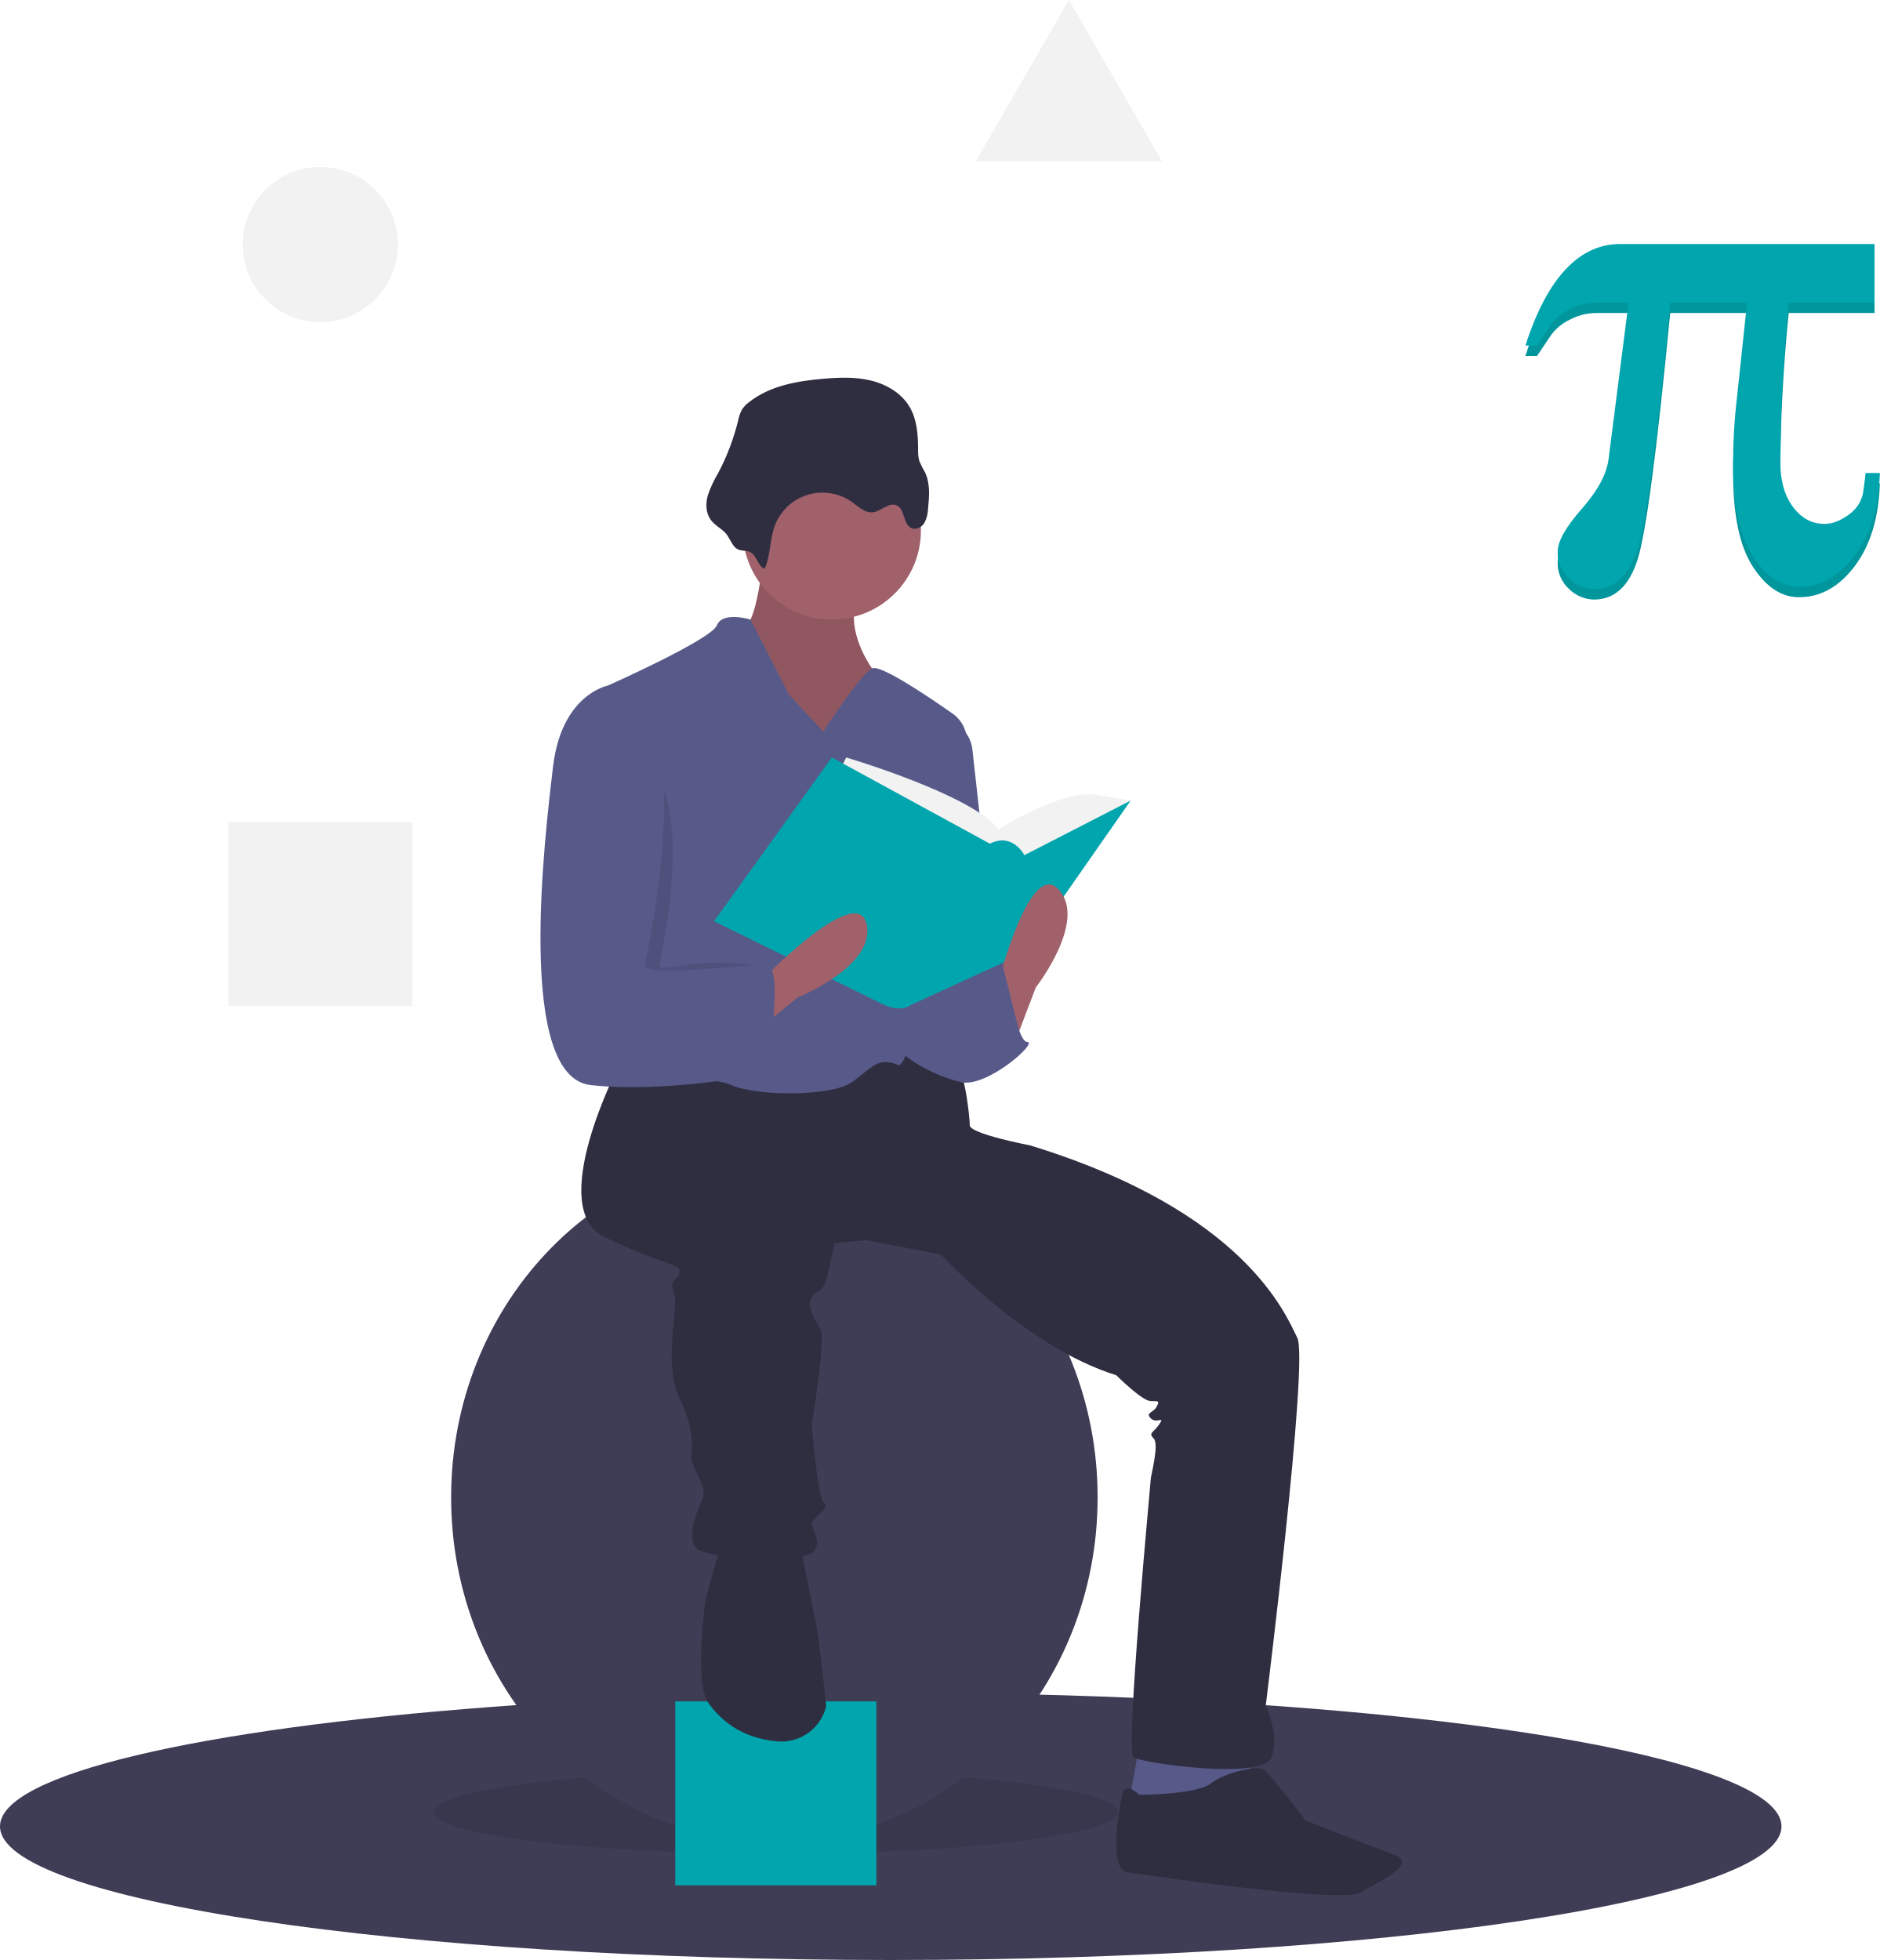
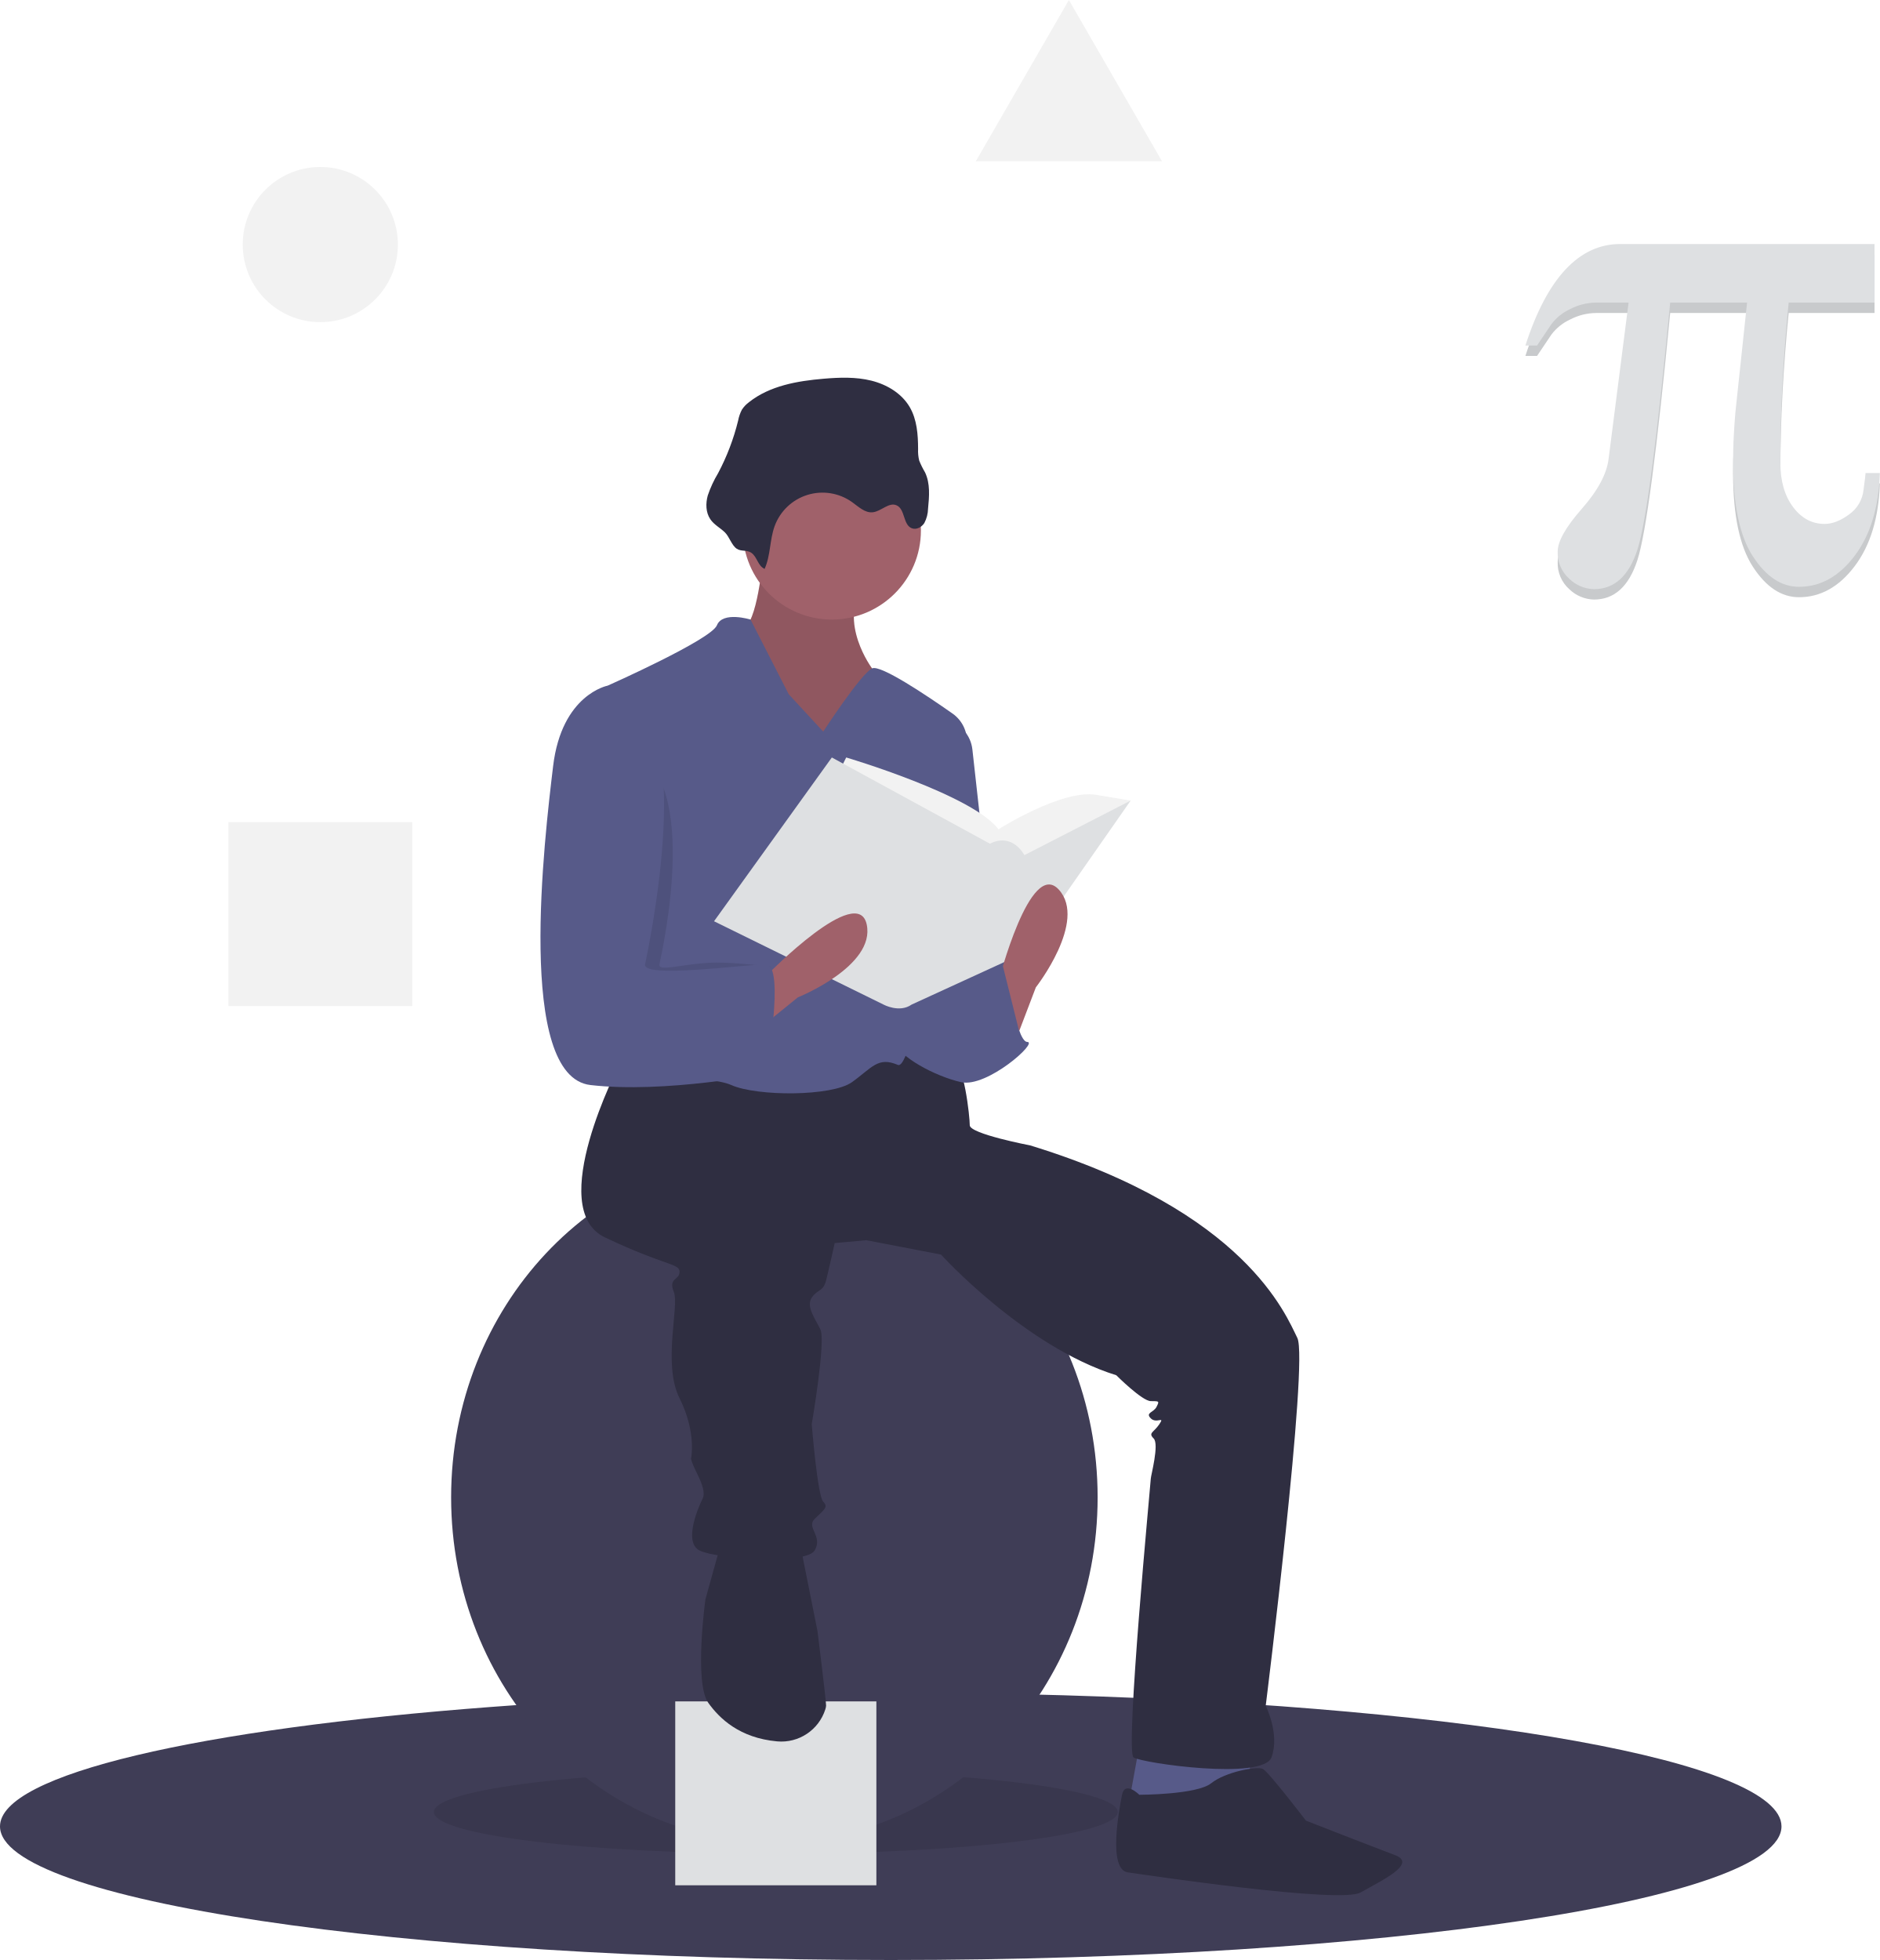
<svg xmlns="http://www.w3.org/2000/svg" data-name="Layer 1" width="654.237" height="682.114" viewBox="0 0 654.237 682.114">
  <path d="M892.882,744.557c0,25.68-138.79,46.5-310,46.5s-310-20.82-310-46.5c0-18.18,69.57-33.93,170.96-41.57,41.81-3.16,89.05-4.93,139.04-4.93,20.55,0,40.63.3,60.05.87C785.402,703.127,892.882,721.957,892.882,744.557Z" transform="translate(-272.8817 -108.9432)" fill="#3f3d56" />
  <ellipse cx="270" cy="630.614" rx="119" ry="14.5" opacity="0.1" />
  <ellipse cx="269.5" cy="521.114" rx="112.5" ry="120" fill="#3f3d56" />
-   <rect x="235" y="592.114" width="70" height="64" fill="#01a5ad" />
+   <rect x="235" y="592.114" width="70" height="64" fill="#dee0e2" />
  <polygon points="396.5 607.614 392.5 629.614 418.5 633.614 435.5 623.614 434.5 607.614 396.5 607.614" fill="#575a89" />
  <path d="M538.382,303.557s-2,23-7,24,11,41,11,41h24l19-5-9-22s-12-16-3-29S538.382,303.557,538.382,303.557Z" transform="translate(-272.8817 -108.9432)" fill="#a0616a" />
  <path d="M538.382,303.557s-2,23-7,24,11,41,11,41h24l19-5-9-22s-12-16-3-29S538.382,303.557,538.382,303.557Z" transform="translate(-272.8817 -108.9432)" opacity="0.1" />
  <path d="M488.382,479.557s-26,50-5,60,26,9,26,12-4,2-2,7-4,25,2,37,4,21,4,21,0,1,2,5,3,7,2,9-7,15-1,18,37,5,40,0-3-8,0-11,5-4,3-6-4-27-4-27,5-29,3-33-5-8-3-11,4-2,5-6,3-13,3-13l11-1,26,5s29,32,61,42c0,0,9,9,12,9s3,0,2,2-4,2-2,4,5-1,3,2-4,3-2,5-1,13-1,14-9,95-6,97,45,8,48,0-2-18-2-18,15-120,11-128-18-44-93-67c0,0-21-4-21-7s-2-22-6-23-27-2-27-2l-29,9-40-7Z" transform="translate(-272.8817 -108.9432)" fill="#2f2e41" />
  <path d="M523.382,647.557l-5,18s-4,29,1,36c3.927,5.498,10.94,12.231,23.944,13.412a16.071,16.071,0,0,0,16.779-11.118,5.007,5.007,0,0,0,.277-1.294c0-2-3-26-3-26l-5-25-1-7Z" transform="translate(-272.8817 -108.9432)" fill="#2f2e41" />
  <path d="M669.382,733.557s-5-5-6,0-5,26,2,27,74,11,81,7,20-10,12-13-31-12-31-12-13-17-15-18-13,1-18,5S669.382,733.557,669.382,733.557Z" transform="translate(-272.8817 -108.9432)" fill="#2f2e41" />
  <circle cx="289.5" cy="184.614" r="31" fill="#a0616a" />
  <path d="M559.382,363.557l-12-13-13.301-26s-9.699-3-11.699,2-38,21-38,21,9,84,5,92-11,40-5,43,34,0,43,4,35,4,42-1,9-9,16-6c5.959,2.554,19.891-84.761,23.902-110.781a11.844,11.844,0,0,0-4.908-11.51c-8.973-6.294-25.133-17.14-27.994-15.709C572.382,343.557,559.382,363.557,559.382,363.557Z" transform="translate(-272.8817 -108.9432)" fill="#575a89" />
  <path d="M602.382,359.557h0a11.86,11.86,0,0,1,8.911,10.196l8.089,72.804s-20,43-30,14S602.382,359.557,602.382,359.557Z" transform="translate(-272.8817 -108.9432)" fill="#575a89" />
  <path d="M600.382,449.557l22-6s4,28,8,28-14,16-23,14-22-9-23-14,9-26,9-26Z" transform="translate(-272.8817 -108.9432)" fill="#575a89" />
  <path d="M538.98,306.93c2.108-4.648,1.742-10.07,3.485-14.867a17.727,17.727,0,0,1,26.953-8.381c2.242,1.598,4.489,3.844,7.226,3.539,2.947-.329,5.575-3.616,8.284-2.411,3.003,1.335,2.192,6.717,5.234,7.96,1.601.654,3.494-.353,4.417-1.816a11.225,11.225,0,0,0,1.286-4.976c.42-4.265.799-8.779-1.051-12.645a30.289,30.289,0,0,1-2.028-4.09,13.994,13.994,0,0,1-.386-4.034c-.017-5.013-.383-10.242-2.906-14.574-2.8-4.807-7.974-7.881-13.373-9.222s-11.055-1.136-16.598-.666c-9.163.776-18.719,2.439-25.939,8.135a10.147,10.147,0,0,0-2.493,2.62,13.525,13.525,0,0,0-1.328,3.841,79.45,79.45,0,0,1-6.968,18.277,39.656,39.656,0,0,0-3.595,7.765c-.766,2.754-.714,5.893.889,8.261,1.305,1.927,3.391,2.955,5.029,4.53,1.624,1.561,2.384,4.564,4.183,5.747,1.57,1.032,3.451.304,5.053,1.398C536.41,302.725,536.558,305.804,538.98,306.93Z" transform="translate(-272.8817 -108.9432)" fill="#2f2e41" />
  <path d="M564.382,378.557l3-6s44,13,53,25c0,0,22-14,34-12l12,2-37,33-47-4Z" transform="translate(-272.8817 -108.9432)" fill="#f2f2f2" />
-   <path d="M562.382,372.557l-41,57,59,29s5.516,3,9.758,0l39.242-18,37-53-37,19s-4-8-12-4Z" transform="translate(-272.8817 -108.9432)" fill="#01a5ad" />
+   <path d="M562.382,372.557l-41,57,59,29s5.516,3,9.758,0l39.242-18,37-53-37,19s-4-8-12-4Z" transform="translate(-272.8817 -108.9432)" fill="#dee0e2" />
  <path d="M625.382,473.557l8-21s18-23,8-34-21,32-21,32Z" transform="translate(-272.8817 -108.9432)" fill="#a0616a" />
  <path d="M533.079,470.206l17.456-14.152s27.11-10.865,23.979-25.397-34.221,17.145-34.221,17.145Z" transform="translate(-272.8817 -108.9432)" fill="#a0616a" />
  <path d="M489.882,369.057h-1s-15.5-18.5-18.5,6.5-13,108,13,111,44.5-12.5,44.5-12.5,19-29,12-29c-3.387,0-12.598-1.521-21-1-8.963.556-17.016,3.081-16.5.5C503.382,439.557,517.882,376.057,489.882,369.057Z" transform="translate(-272.8817 -108.9432)" opacity="0.1" />
  <path d="M488.382,349.557l-4-2s-16,3-19,28-13,108,13,111,61-4,61-4,7-38,0-38-43,5-42,0S516.382,356.557,488.382,349.557Z" transform="translate(-272.8817 -108.9432)" fill="#575a89" />
  <polygon points="338 353.114 349.027 336.213 356 364.114 338 372.114 338 353.114" fill="#575a89" />
  <circle cx="111.473" cy="85.114" r="27" fill="#f2f2f2" />
  <rect x="79.473" y="286.114" width="64" height="64" fill="#f2f2f2" />
  <polygon points="372 0 388.199 28.057 404.397 56.114 372 56.114 339.603 56.114 355.801 28.057 372 0" fill="#f2f2f2" />
-   <path d="M927.118,277.172q-.581,17.955-8.745,28.784-8.166,10.829-19.401,10.83-9.152,0-16.042-10.599-6.893-10.598-6.892-32.606,0-4.865.232-9.266.231-4.401.579-8.34l4.054-38.108H854.145Q847.196,290.145,842.736,303.871q-4.46,13.726-15.116,13.726a12.78,12.78,0,0,1-8.572-3.591,12.064,12.064,0,0,1-4.054-9.498q0-5.326,8.398-14.884,8.397-9.556,9.324-17.432l6.95-54.324H828.431a19.911,19.911,0,0,0-9.093,2.259,17.156,17.156,0,0,0-6.545,5.27l-4.981,7.413H803.759q5.674-17.605,13.958-26.467,8.28-8.861,19.054-8.861H925.265v20.386H895.381q-1.39,13.9-2.143,27.799-.755,13.9-.753,27.915,0,9.499,4.402,15.405,4.401,5.907,11.004,5.907,4.053,0,8.513-3.301a11.97,11.97,0,0,0,5.039-8.629q.348-2.547.521-3.996.174-1.447.174-1.795Z" transform="translate(-272.8817 -108.9432)" fill="#01a5ad" />
+   <path d="M927.118,277.172q-.581,17.955-8.745,28.784-8.166,10.829-19.401,10.83-9.152,0-16.042-10.599-6.893-10.598-6.892-32.606,0-4.865.232-9.266.231-4.401.579-8.34l4.054-38.108H854.145Q847.196,290.145,842.736,303.871q-4.46,13.726-15.116,13.726a12.78,12.78,0,0,1-8.572-3.591,12.064,12.064,0,0,1-4.054-9.498q0-5.326,8.398-14.884,8.397-9.556,9.324-17.432l6.95-54.324H828.431a19.911,19.911,0,0,0-9.093,2.259,17.156,17.156,0,0,0-6.545,5.27l-4.981,7.413H803.759q5.674-17.605,13.958-26.467,8.28-8.861,19.054-8.861H925.265v20.386H895.381q-1.39,13.9-2.143,27.799-.755,13.9-.753,27.915,0,9.499,4.402,15.405,4.401,5.907,11.004,5.907,4.053,0,8.513-3.301a11.97,11.97,0,0,0,5.039-8.629q.348-2.547.521-3.996.174-1.447.174-1.795Z" transform="translate(-272.8817 -108.9432)" fill="#dee0e2" />
  <path d="M927.118,277.172q-.581,17.955-8.745,28.784-8.166,10.829-19.401,10.83-9.152,0-16.042-10.599-6.893-10.598-6.892-32.606,0-4.865.232-9.266.231-4.401.579-8.34l4.054-38.108H854.145Q847.196,290.145,842.736,303.871q-4.46,13.726-15.116,13.726a12.78,12.78,0,0,1-8.572-3.591,12.064,12.064,0,0,1-4.054-9.498q0-5.326,8.398-14.884,8.397-9.556,9.324-17.432l6.95-54.324H828.431a19.911,19.911,0,0,0-9.093,2.259,17.156,17.156,0,0,0-6.545,5.27l-4.981,7.413H803.759q5.674-17.605,13.958-26.467,8.28-8.861,19.054-8.861H925.265v20.386H895.381q-1.39,13.9-2.143,27.799-.755,13.9-.753,27.915,0,9.499,4.402,15.405,4.401,5.907,11.004,5.907,4.053,0,8.513-3.301a11.97,11.97,0,0,0,5.039-8.629q.348-2.547.521-3.996.174-1.447.174-1.795Z" transform="translate(-272.8817 -108.9432)" opacity="0.1" />
-   <path d="M927.118,273.553q-.581,17.955-8.745,28.784-8.166,10.829-19.401,10.83-9.152,0-16.042-10.599-6.893-10.598-6.892-32.606,0-4.865.232-9.266.231-4.401.579-8.34l4.054-38.108H854.145Q847.196,286.526,842.736,300.252q-4.46,13.726-15.116,13.726a12.78,12.78,0,0,1-8.572-3.591,12.064,12.064,0,0,1-4.054-9.498q0-5.326,8.398-14.884,8.397-9.556,9.324-17.432l6.95-54.324H828.431a19.911,19.911,0,0,0-9.093,2.259,17.156,17.156,0,0,0-6.545,5.27l-4.981,7.413H803.759q5.674-17.605,13.958-26.467,8.28-8.861,19.054-8.861H925.265v20.386H895.381q-1.39,13.9-2.143,27.799-.755,13.9-.753,27.915,0,9.499,4.402,15.405,4.401,5.907,11.004,5.907,4.053,0,8.513-3.301a11.97,11.97,0,0,0,5.039-8.629q.348-2.547.521-3.996.174-1.447.174-1.795Z" transform="translate(-272.8817 -108.9432)" fill="#01a5ad" />
+   <path d="M927.118,273.553q-.581,17.955-8.745,28.784-8.166,10.829-19.401,10.83-9.152,0-16.042-10.599-6.893-10.598-6.892-32.606,0-4.865.232-9.266.231-4.401.579-8.34l4.054-38.108H854.145Q847.196,286.526,842.736,300.252q-4.46,13.726-15.116,13.726a12.78,12.78,0,0,1-8.572-3.591,12.064,12.064,0,0,1-4.054-9.498q0-5.326,8.398-14.884,8.397-9.556,9.324-17.432l6.95-54.324H828.431a19.911,19.911,0,0,0-9.093,2.259,17.156,17.156,0,0,0-6.545,5.27l-4.981,7.413H803.759q5.674-17.605,13.958-26.467,8.28-8.861,19.054-8.861H925.265v20.386H895.381q-1.39,13.9-2.143,27.799-.755,13.9-.753,27.915,0,9.499,4.402,15.405,4.401,5.907,11.004,5.907,4.053,0,8.513-3.301a11.97,11.97,0,0,0,5.039-8.629q.348-2.547.521-3.996.174-1.447.174-1.795Z" transform="translate(-272.8817 -108.9432)" fill="#dee0e2" />
</svg>
